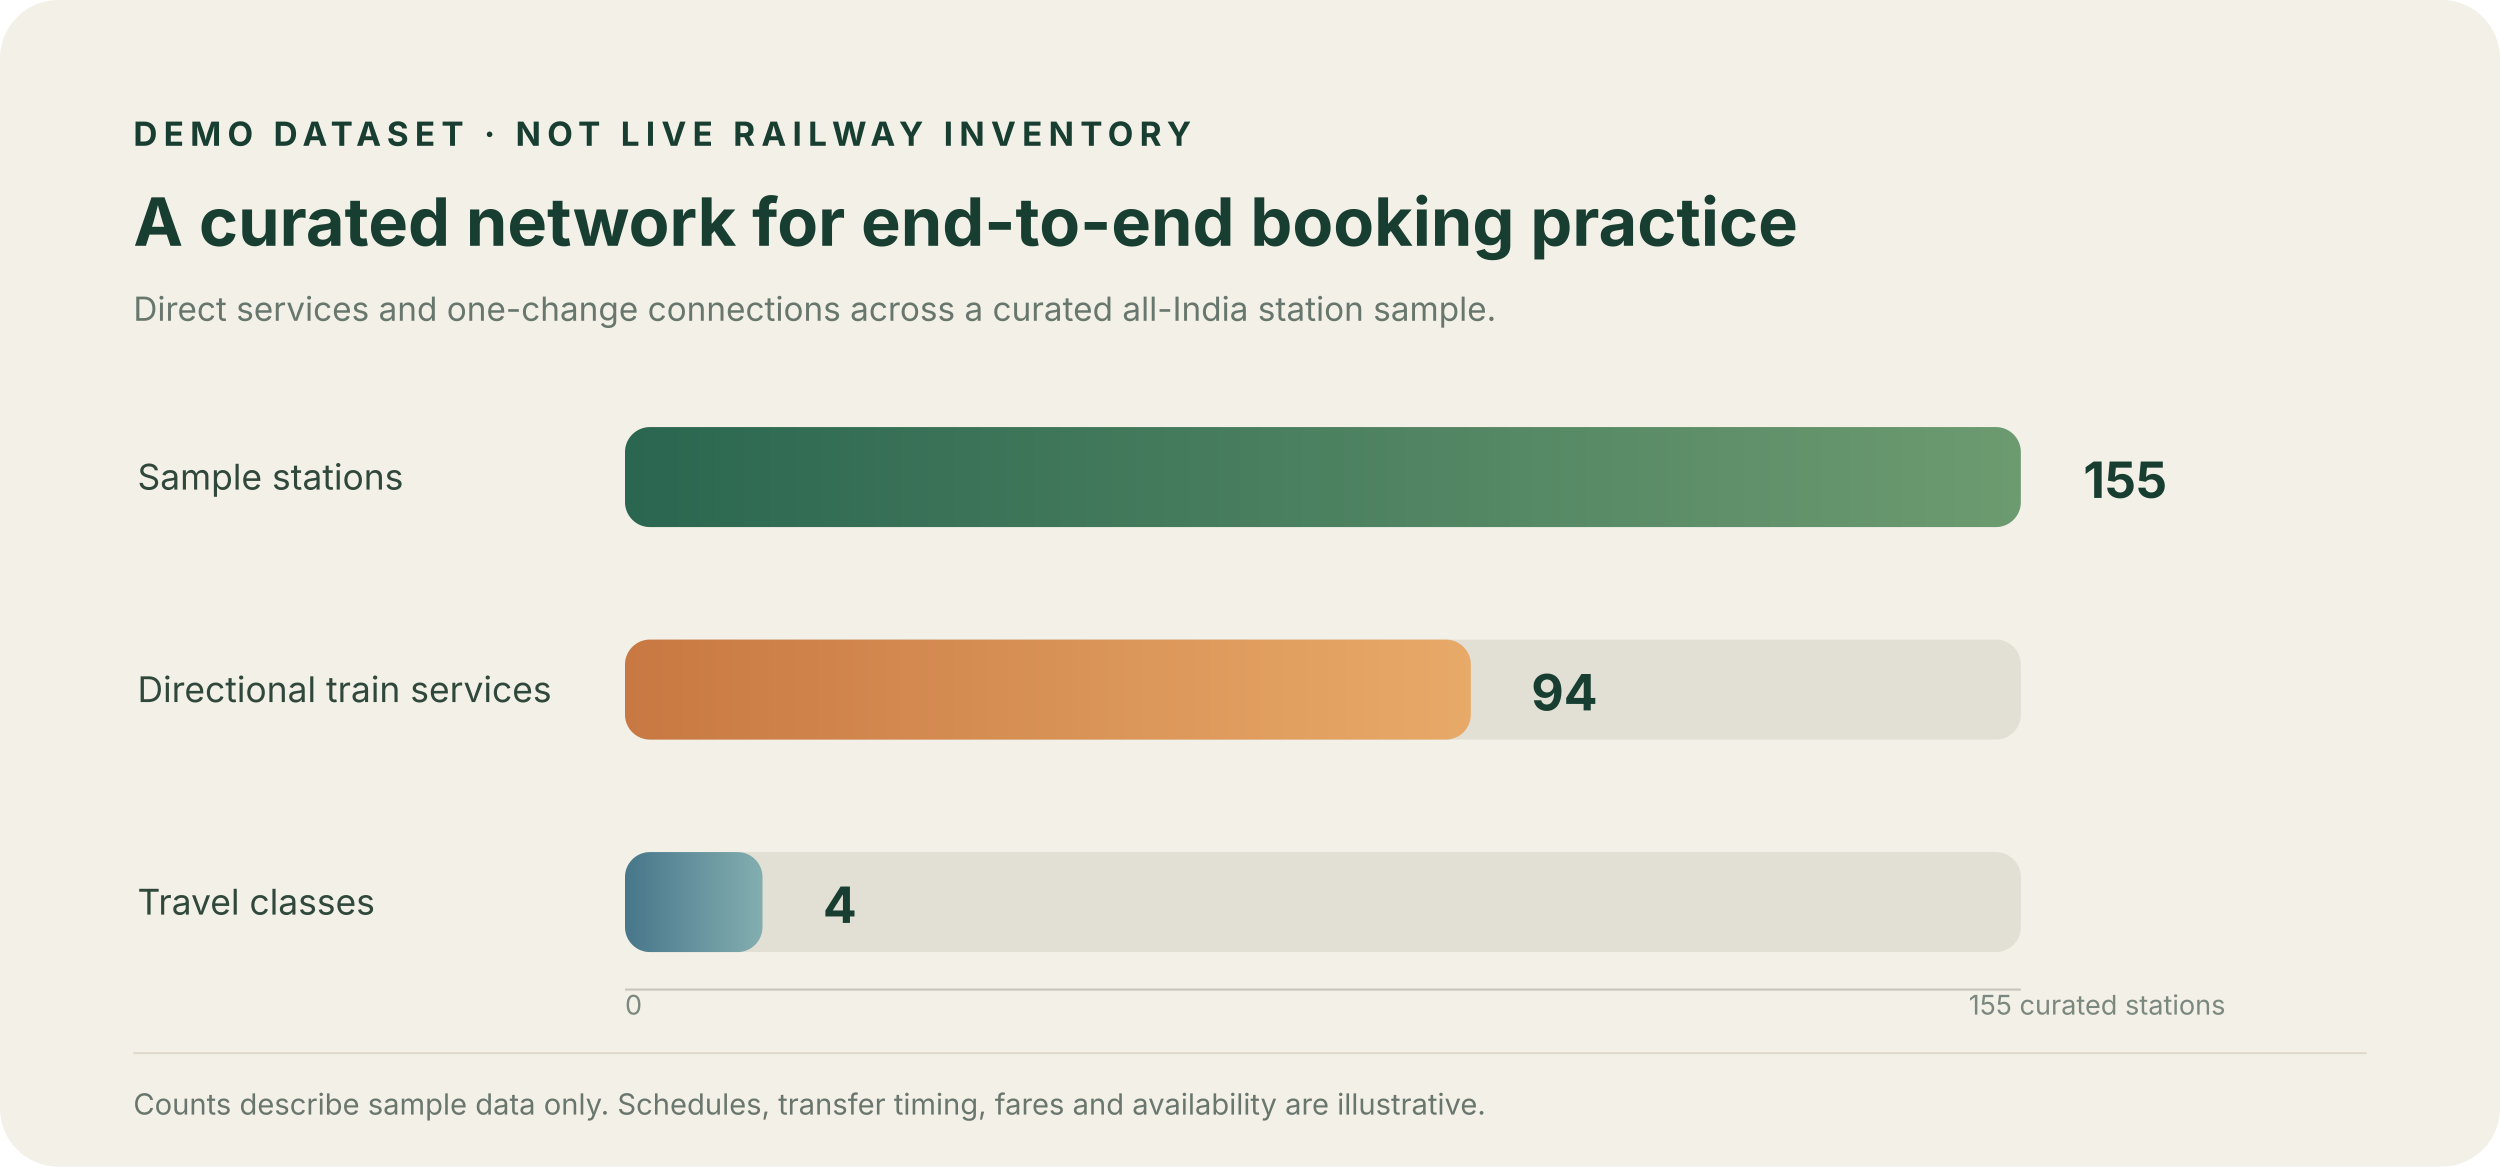
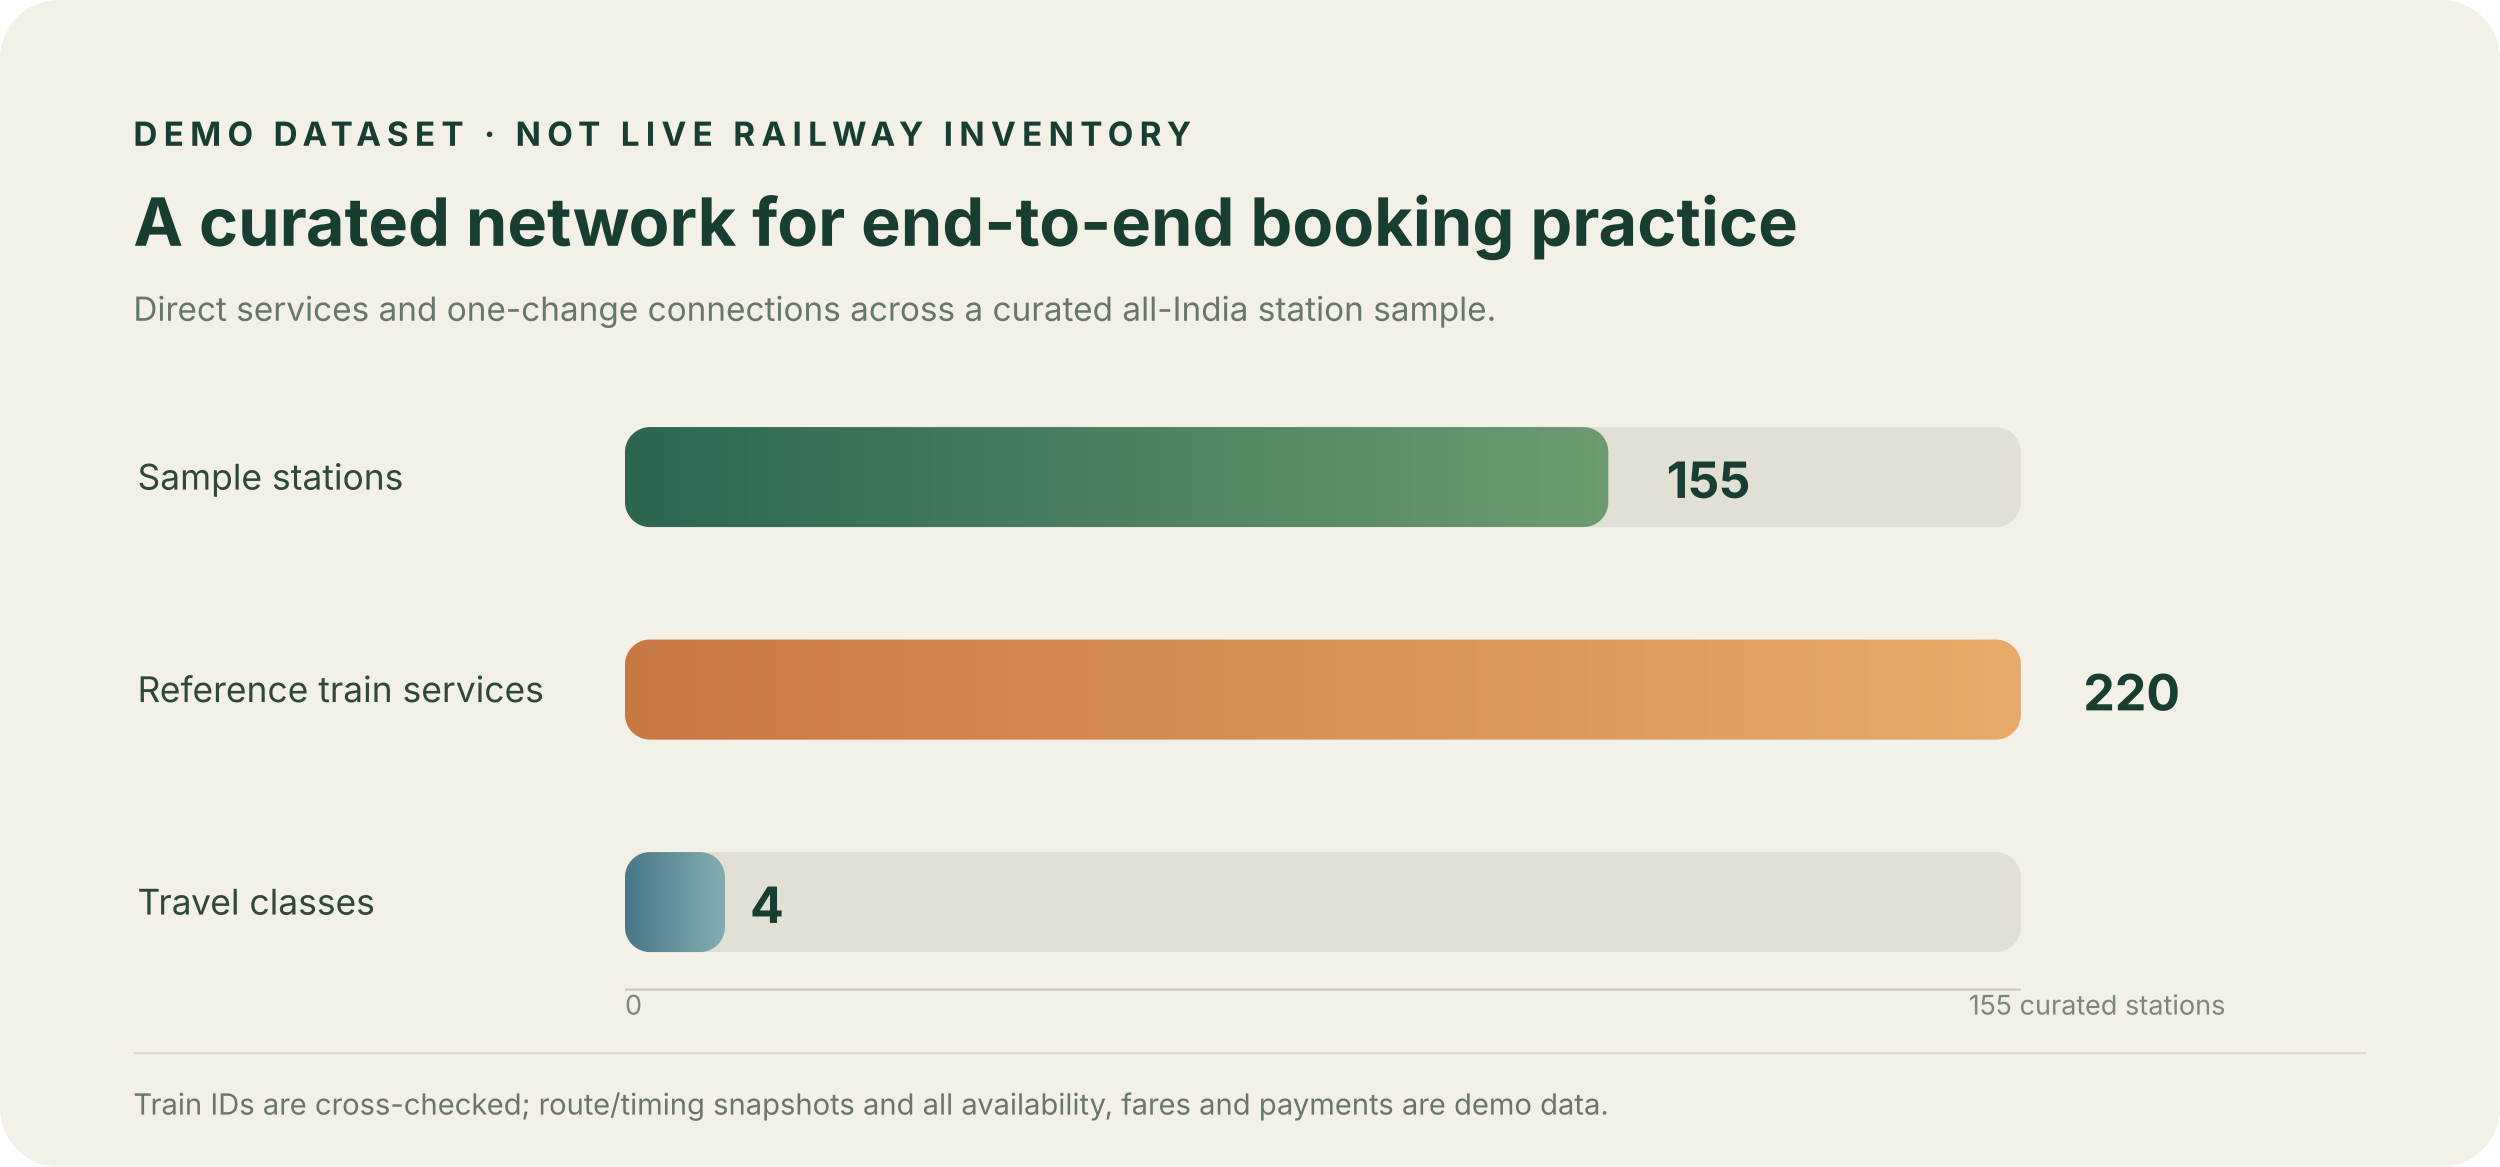
<svg xmlns="http://www.w3.org/2000/svg" width="1200" height="560" viewBox="0 0 1200 560" role="img" aria-labelledby="title desc">
  <defs>
    <linearGradient id="barA" x1="0" x2="1">
      <stop stop-color="#2a6650" />
      <stop offset="1" stop-color="#6d9b70" />
    </linearGradient>
    <linearGradient id="barB" x1="0" x2="1">
      <stop stop-color="#c87842" />
      <stop offset="1" stop-color="#e8aa68" />
    </linearGradient>
    <linearGradient id="barC" x1="0" x2="1">
      <stop stop-color="#47768a" />
      <stop offset="1" stop-color="#83aeb0" />
    </linearGradient>
  </defs>
  <rect width="1200" height="560" rx="28" fill="#f3f0e7" />
  <text x="64" y="70" fill="#183e32" font-family="Inter,Arial,sans-serif" font-size="16" font-weight="700" letter-spacing="3">DEMO DATASET · NOT LIVE RAILWAY INVENTORY</text>
  <text x="64" y="118" fill="#183e32" font-family="Inter,Arial,sans-serif" font-size="32" font-weight="700">A curated network for end-to-end booking practice</text>
  <text x="64" y="154" fill="#68776d" font-family="Inter,Arial,sans-serif" font-size="16">Direct services and one-change connections across a curated all-India station sample.</text>
  <g font-family="Inter,Arial,sans-serif" font-size="17" fill="#30483b">
    <text x="66" y="235">Sample stations</text>
-     <text x="66" y="337">Directional train services</text>
+     <text x="66" y="337">Reference train services</text>
    <text x="66" y="439">Travel classes</text>
  </g>
  <g fill="#e2dfd5">
    <rect x="300" y="205" width="670" height="48" rx="12" />
    <rect x="300" y="307" width="670" height="48" rx="12" />
    <rect x="300" y="409" width="670" height="48" rx="12" />
  </g>
-   <rect x="300" y="205" width="670" height="48" rx="12" fill="url(#barA)" />
-   <rect x="300" y="307" width="406" height="48" rx="12" fill="url(#barB)" />
-   <rect x="300" y="409" width="66" height="48" rx="12" fill="url(#barC)" />
+   <rect x="300" y="205" width="472" height="48" rx="12" fill="url(#barA)" />
+   <rect x="300" y="307" width="670" height="48" rx="12" fill="url(#barB)" />
+   <rect x="300" y="409" width="48" height="48" rx="12" fill="url(#barC)" />
  <g fill="#183e32" font-family="Inter,Arial,sans-serif" font-size="24" font-weight="700">
-     <text x="1000" y="239">155</text>
-     <text x="735" y="341">94</text>
-     <text x="395" y="443">4</text>
+     <text x="800" y="239">155</text>
+     <text x="1000" y="341">220</text>
+     <text x="360" y="443">4</text>
  </g>
  <g fill="#7b887f" font-family="Inter,Arial,sans-serif" font-size="13">
    <text x="300" y="487">0</text>
    <text x="945" y="487">155 curated stations</text>
  </g>
  <path d="M300 475h670" stroke="#c8c5bb" stroke-width="1" />
  <rect x="64" y="505" width="1072" height="1" fill="#ded9cb" />
-   <text x="64" y="535" fill="#69766d" font-family="Inter,Arial,sans-serif" font-size="14">Counts describe sample data only. Schedules, transfer timing, fares and availability are illustrative.</text>
+   <text x="64" y="535" fill="#69766d" font-family="Inter,Arial,sans-serif" font-size="14">Train IDs are cross-checked; route/timing snapshots and all availability, fares and payments are demo data.</text>
</svg>
